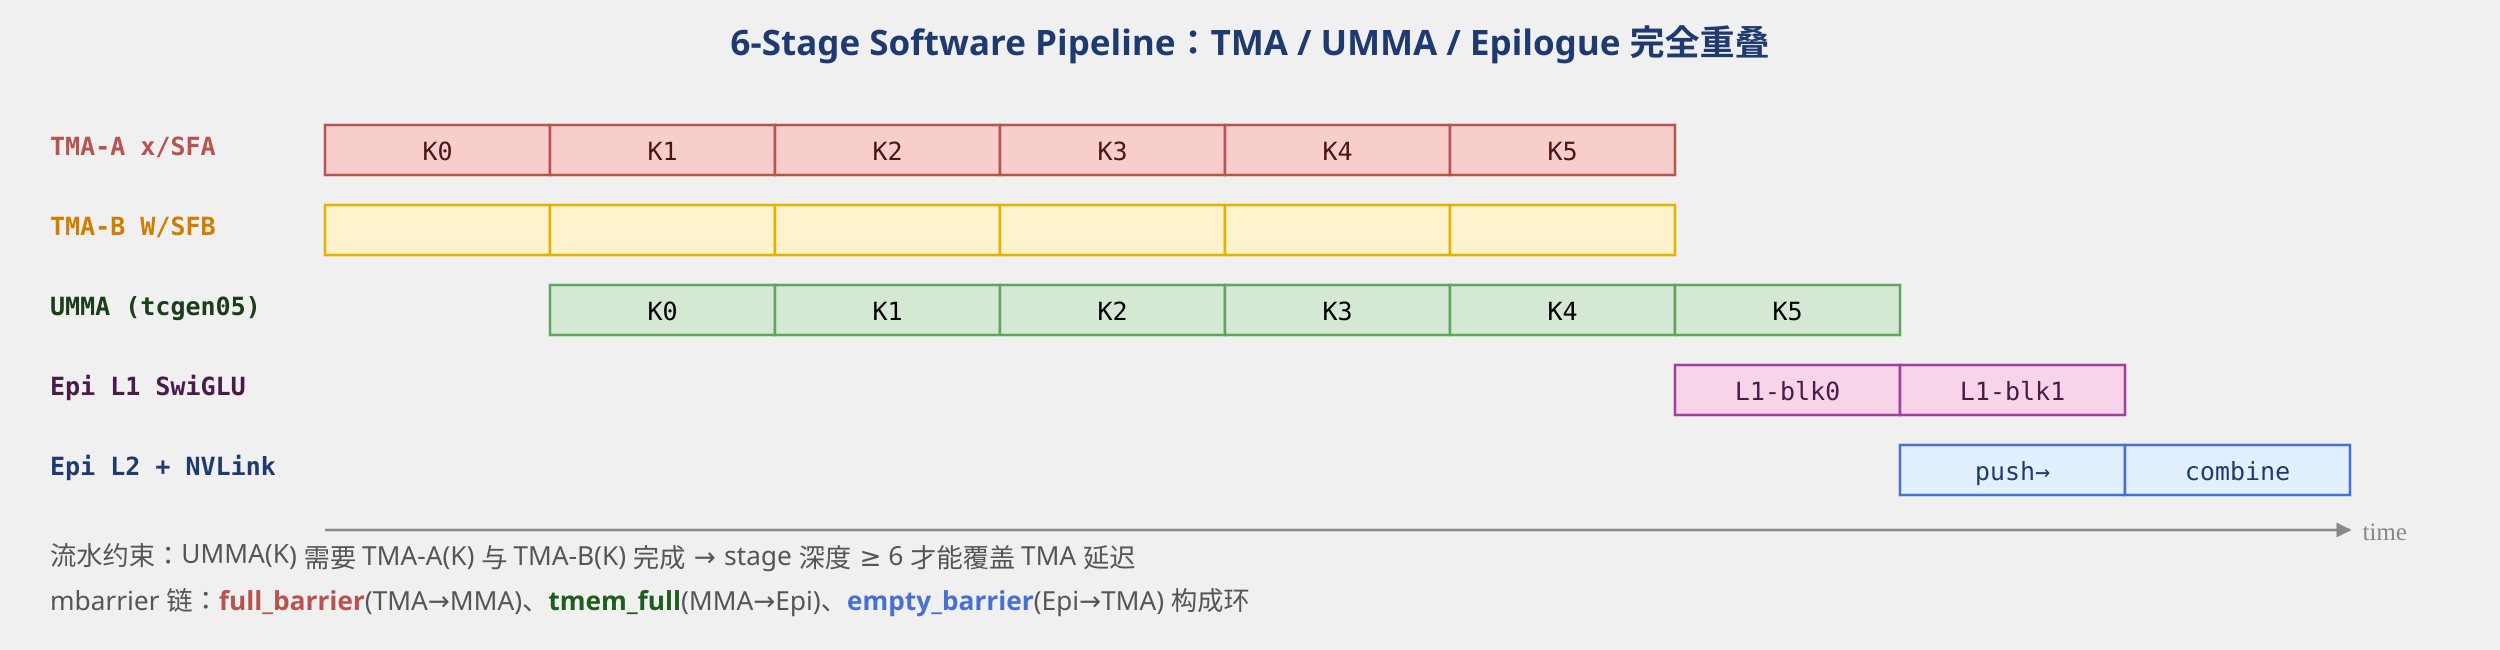
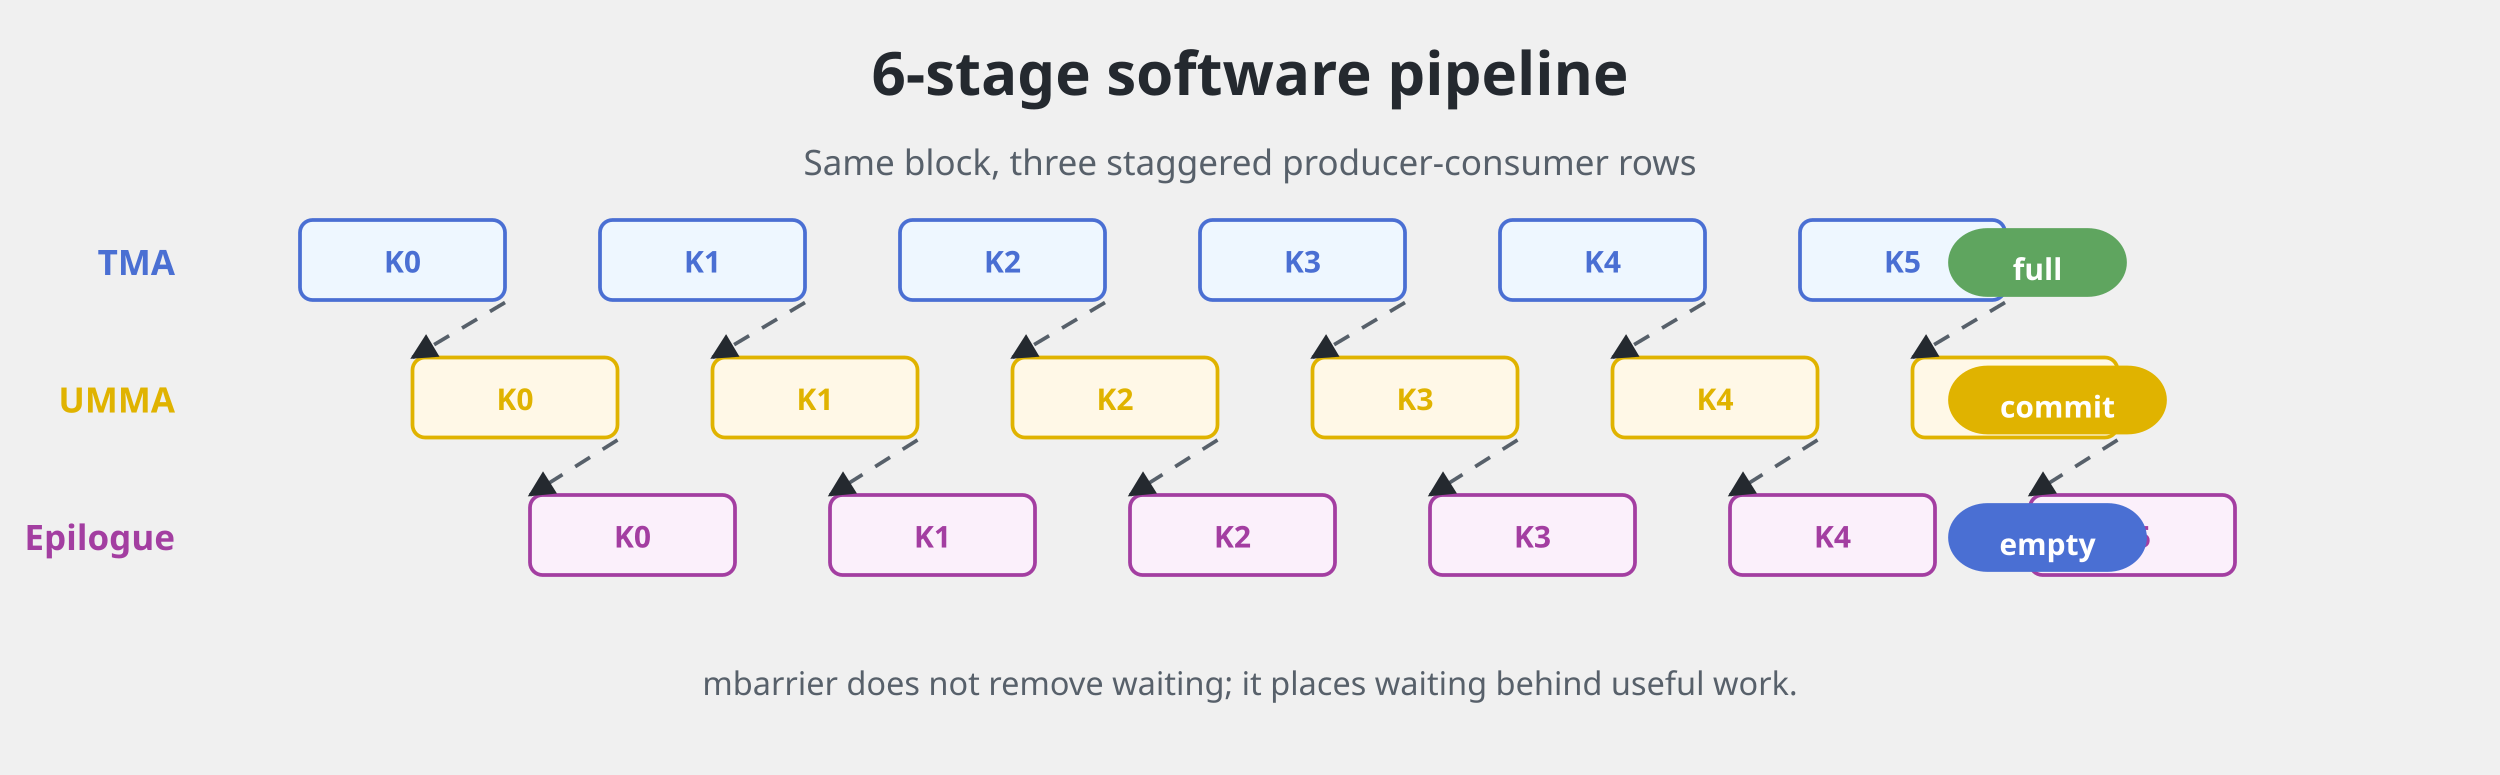
- <svg xmlns="http://www.w3.org/2000/svg" viewBox="0 0 1000 260">
-   <text x="500" y="22" text-anchor="middle" font-family="sans-serif" font-weight="700" font-size="14" fill="#1f3a6f">6-Stage Software Pipeline：TMA / UMMA / Epilogue 完全重叠</text>
-   <g font-family="monospace" font-size="10">
-     <text x="20" y="62" fill="#b85450" font-weight="700">TMA-A  x/SFA</text>
-     <rect x="130" y="50" width="90" height="20" fill="#f8cecc" stroke="#b85450" />
-     <rect x="220" y="50" width="90" height="20" fill="#f8cecc" stroke="#b85450" />
-     <rect x="310" y="50" width="90" height="20" fill="#f8cecc" stroke="#b85450" />
-     <rect x="400" y="50" width="90" height="20" fill="#f8cecc" stroke="#b85450" />
-     <rect x="490" y="50" width="90" height="20" fill="#f8cecc" stroke="#b85450" />
-     <rect x="580" y="50" width="90" height="20" fill="#f8cecc" stroke="#b85450" />
-     <text x="175" y="64" text-anchor="middle" fill="#4a1515">K0</text>
-     <text x="265" y="64" text-anchor="middle" fill="#4a1515">K1</text>
-     <text x="355" y="64" text-anchor="middle" fill="#4a1515">K2</text>
-     <text x="445" y="64" text-anchor="middle" fill="#4a1515">K3</text>
-     <text x="535" y="64" text-anchor="middle" fill="#4a1515">K4</text>
-     <text x="625" y="64" text-anchor="middle" fill="#4a1515">K5</text>
-     <text x="20" y="94" fill="#d27d00" font-weight="700">TMA-B  W/SFB</text>
-     <rect x="130" y="82" width="90" height="20" fill="#fff2cc" stroke="#e0b300" />
-     <rect x="220" y="82" width="90" height="20" fill="#fff2cc" stroke="#e0b300" />
-     <rect x="310" y="82" width="90" height="20" fill="#fff2cc" stroke="#e0b300" />
-     <rect x="400" y="82" width="90" height="20" fill="#fff2cc" stroke="#e0b300" />
-     <rect x="490" y="82" width="90" height="20" fill="#fff2cc" stroke="#e0b300" />
-     <rect x="580" y="82" width="90" height="20" fill="#fff2cc" stroke="#e0b300" />
-     <text x="20" y="126" fill="#1a3d1a" font-weight="700">UMMA  (tcgen05)</text>
-     <rect x="220" y="114" width="90" height="20" fill="#d5e8d4" stroke="#5fa55f" />
-     <rect x="310" y="114" width="90" height="20" fill="#d5e8d4" stroke="#5fa55f" />
-     <rect x="400" y="114" width="90" height="20" fill="#d5e8d4" stroke="#5fa55f" />
-     <rect x="490" y="114" width="90" height="20" fill="#d5e8d4" stroke="#5fa55f" />
-     <rect x="580" y="114" width="90" height="20" fill="#d5e8d4" stroke="#5fa55f" />
-     <rect x="670" y="114" width="90" height="20" fill="#d5e8d4" stroke="#5fa55f" />
-     <text x="265" y="128" text-anchor="middle">K0</text>
-     <text x="355" y="128" text-anchor="middle">K1</text>
-     <text x="445" y="128" text-anchor="middle">K2</text>
-     <text x="535" y="128" text-anchor="middle">K3</text>
-     <text x="625" y="128" text-anchor="middle">K4</text>
-     <text x="715" y="128" text-anchor="middle">K5</text>
-     <text x="20" y="158" fill="#4a1a48" font-weight="700">Epi L1 SwiGLU</text>
-     <rect x="670" y="146" width="90" height="20" fill="#f8d4e8" stroke="#a33ea1" />
-     <rect x="760" y="146" width="90" height="20" fill="#f8d4e8" stroke="#a33ea1" />
-     <text x="715" y="160" text-anchor="middle" fill="#4a1a48">L1-blk0</text>
-     <text x="805" y="160" text-anchor="middle" fill="#4a1a48">L1-blk1</text>
-     <text x="20" y="190" fill="#1f3a6f" font-weight="700">Epi L2 + NVLink</text>
-     <rect x="760" y="178" width="90" height="20" fill="#e1f0ff" stroke="#4a6fd3" />
-     <rect x="850" y="178" width="90" height="20" fill="#e1f0ff" stroke="#4a6fd3" />
-     <text x="805" y="192" text-anchor="middle" fill="#1f3a6f">push→</text>
-     <text x="895" y="192" text-anchor="middle" fill="#1f3a6f">combine</text>
-   </g>
-   <g font-family="sans-serif" font-size="10.5">
-     <text x="20" y="226" fill="#555">流水约束：UMMA(K<sub>i</sub>) 需要 TMA-A(K<sub>i</sub>) 与 TMA-B(K<sub>i</sub>) 完成 → stage 深度 ≥ 6 才能覆盖 TMA 延迟</text>
-     <text x="20" y="244" fill="#555">mbarrier 链：<tspan fill="#b85450" font-weight="700">full_barrier</tspan>(TMA→MMA)、<tspan fill="#1f5d1f" font-weight="700">tmem_full</tspan>(MMA→Epi)、<tspan fill="#4a6fd3" font-weight="700">empty_barrier</tspan>(Epi→TMA) 构成环</text>
-   </g>
-   <line x1="130" y1="212" x2="940" y2="212" stroke="#888" stroke-width="1" marker-end="url(#arrp)" />
+ <svg xmlns="http://www.w3.org/2000/svg" viewBox="0 0 1000 310">
  <defs>
-     <marker id="arrp" viewBox="0 0 10 10" refX="9" refY="5" markerWidth="6" markerHeight="6" orient="auto">
-       <path d="M0,0 L10,5 L0,10 z" fill="#888" />
+     <marker id="arrow" viewBox="0 0 10 10" refX="9" refY="5" markerWidth="7" markerHeight="7" orient="auto-start-reverse">
+       <path d="M 0 0 L 10 5 L 0 10 z" fill="#24292f" />
    </marker>
+     <style>
+     .title{font:700 24px sans-serif;fill:#24292f}
+     .sub{font:400 13px sans-serif;fill:#57606a}
+     .mono{font:500 13px ui-monospace,Menlo,monospace;fill:#24292f}
+   </style>
  </defs>
-   <text x="945" y="216" font-size="10" fill="#888">time</text>
+   <text x="500" y="38" text-anchor="middle" font-family="sans-serif" font-size="24" font-weight="700" fill="#24292f">6-stage software pipeline</text>
+   <text x="500" y="70" text-anchor="middle" font-family="sans-serif" font-size="14" font-weight="500" fill="#57606a">Same block, three staggered producer-consumer rows</text>
+   <text x="70" y="110" text-anchor="end" font-family="sans-serif" font-size="14" font-weight="700" fill="#4a6fd3">TMA</text>
+   <text x="70" y="165" text-anchor="end" font-family="sans-serif" font-size="14" font-weight="700" fill="#e0b300">UMMA</text>
+   <text x="70" y="220" text-anchor="end" font-family="sans-serif" font-size="14" font-weight="700" fill="#a33ea1">Epilogue</text>
+   <rect x="120" y="88" width="82" height="32" rx="5" fill="#eef7ff" stroke="#4a6fd3" stroke-width="1.5" />
+   <text x="161" y="109" text-anchor="middle" font-family="sans-serif" font-size="12" font-weight="700" fill="#4a6fd3">K0</text>
+   <rect x="165" y="143" width="82" height="32" rx="5" fill="#fff8e7" stroke="#e0b300" stroke-width="1.5" />
+   <text x="206" y="164" text-anchor="middle" font-family="sans-serif" font-size="12" font-weight="700" fill="#e0b300">K0</text>
+   <rect x="212" y="198" width="82" height="32" rx="5" fill="#fbf0fb" stroke="#a33ea1" stroke-width="1.5" />
+   <text x="253" y="219" text-anchor="middle" font-family="sans-serif" font-size="12" font-weight="700" fill="#a33ea1">K0</text>
+   <line x1="202" y1="121" x2="165" y2="143" stroke="#57606a" stroke-width="1.5" marker-end="url(#arrow)" stroke-dasharray="7 6" />
+   <line x1="247" y1="176" x2="212" y2="198" stroke="#57606a" stroke-width="1.5" marker-end="url(#arrow)" stroke-dasharray="7 6" />
+   <rect x="240" y="88" width="82" height="32" rx="5" fill="#eef7ff" stroke="#4a6fd3" stroke-width="1.5" />
+   <text x="281" y="109" text-anchor="middle" font-family="sans-serif" font-size="12" font-weight="700" fill="#4a6fd3">K1</text>
+   <rect x="285" y="143" width="82" height="32" rx="5" fill="#fff8e7" stroke="#e0b300" stroke-width="1.5" />
+   <text x="326" y="164" text-anchor="middle" font-family="sans-serif" font-size="12" font-weight="700" fill="#e0b300">K1</text>
+   <rect x="332" y="198" width="82" height="32" rx="5" fill="#fbf0fb" stroke="#a33ea1" stroke-width="1.5" />
+   <text x="373" y="219" text-anchor="middle" font-family="sans-serif" font-size="12" font-weight="700" fill="#a33ea1">K1</text>
+   <line x1="322" y1="121" x2="285" y2="143" stroke="#57606a" stroke-width="1.5" marker-end="url(#arrow)" stroke-dasharray="7 6" />
+   <line x1="367" y1="176" x2="332" y2="198" stroke="#57606a" stroke-width="1.5" marker-end="url(#arrow)" stroke-dasharray="7 6" />
+   <rect x="360" y="88" width="82" height="32" rx="5" fill="#eef7ff" stroke="#4a6fd3" stroke-width="1.5" />
+   <text x="401" y="109" text-anchor="middle" font-family="sans-serif" font-size="12" font-weight="700" fill="#4a6fd3">K2</text>
+   <rect x="405" y="143" width="82" height="32" rx="5" fill="#fff8e7" stroke="#e0b300" stroke-width="1.5" />
+   <text x="446" y="164" text-anchor="middle" font-family="sans-serif" font-size="12" font-weight="700" fill="#e0b300">K2</text>
+   <rect x="452" y="198" width="82" height="32" rx="5" fill="#fbf0fb" stroke="#a33ea1" stroke-width="1.5" />
+   <text x="493" y="219" text-anchor="middle" font-family="sans-serif" font-size="12" font-weight="700" fill="#a33ea1">K2</text>
+   <line x1="442" y1="121" x2="405" y2="143" stroke="#57606a" stroke-width="1.5" marker-end="url(#arrow)" stroke-dasharray="7 6" />
+   <line x1="487" y1="176" x2="452" y2="198" stroke="#57606a" stroke-width="1.5" marker-end="url(#arrow)" stroke-dasharray="7 6" />
+   <rect x="480" y="88" width="82" height="32" rx="5" fill="#eef7ff" stroke="#4a6fd3" stroke-width="1.5" />
+   <text x="521" y="109" text-anchor="middle" font-family="sans-serif" font-size="12" font-weight="700" fill="#4a6fd3">K3</text>
+   <rect x="525" y="143" width="82" height="32" rx="5" fill="#fff8e7" stroke="#e0b300" stroke-width="1.5" />
+   <text x="566" y="164" text-anchor="middle" font-family="sans-serif" font-size="12" font-weight="700" fill="#e0b300">K3</text>
+   <rect x="572" y="198" width="82" height="32" rx="5" fill="#fbf0fb" stroke="#a33ea1" stroke-width="1.5" />
+   <text x="613" y="219" text-anchor="middle" font-family="sans-serif" font-size="12" font-weight="700" fill="#a33ea1">K3</text>
+   <line x1="562" y1="121" x2="525" y2="143" stroke="#57606a" stroke-width="1.5" marker-end="url(#arrow)" stroke-dasharray="7 6" />
+   <line x1="607" y1="176" x2="572" y2="198" stroke="#57606a" stroke-width="1.5" marker-end="url(#arrow)" stroke-dasharray="7 6" />
+   <rect x="600" y="88" width="82" height="32" rx="5" fill="#eef7ff" stroke="#4a6fd3" stroke-width="1.5" />
+   <text x="641" y="109" text-anchor="middle" font-family="sans-serif" font-size="12" font-weight="700" fill="#4a6fd3">K4</text>
+   <rect x="645" y="143" width="82" height="32" rx="5" fill="#fff8e7" stroke="#e0b300" stroke-width="1.5" />
+   <text x="686" y="164" text-anchor="middle" font-family="sans-serif" font-size="12" font-weight="700" fill="#e0b300">K4</text>
+   <rect x="692" y="198" width="82" height="32" rx="5" fill="#fbf0fb" stroke="#a33ea1" stroke-width="1.5" />
+   <text x="733" y="219" text-anchor="middle" font-family="sans-serif" font-size="12" font-weight="700" fill="#a33ea1">K4</text>
+   <line x1="682" y1="121" x2="645" y2="143" stroke="#57606a" stroke-width="1.5" marker-end="url(#arrow)" stroke-dasharray="7 6" />
+   <line x1="727" y1="176" x2="692" y2="198" stroke="#57606a" stroke-width="1.5" marker-end="url(#arrow)" stroke-dasharray="7 6" />
+   <rect x="720" y="88" width="82" height="32" rx="5" fill="#eef7ff" stroke="#4a6fd3" stroke-width="1.5" />
+   <text x="761" y="109" text-anchor="middle" font-family="sans-serif" font-size="12" font-weight="700" fill="#4a6fd3">K5</text>
+   <rect x="765" y="143" width="82" height="32" rx="5" fill="#fff8e7" stroke="#e0b300" stroke-width="1.5" />
+   <text x="806" y="164" text-anchor="middle" font-family="sans-serif" font-size="12" font-weight="700" fill="#e0b300">K5</text>
+   <rect x="812" y="198" width="82" height="32" rx="5" fill="#fbf0fb" stroke="#a33ea1" stroke-width="1.5" />
+   <text x="853" y="219" text-anchor="middle" font-family="sans-serif" font-size="12" font-weight="700" fill="#a33ea1">K5</text>
+   <line x1="802" y1="121" x2="765" y2="143" stroke="#57606a" stroke-width="1.5" marker-end="url(#arrow)" stroke-dasharray="7 6" />
+   <line x1="847" y1="176" x2="812" y2="198" stroke="#57606a" stroke-width="1.5" marker-end="url(#arrow)" stroke-dasharray="7 6" />
+   <rect x="780" y="92" width="70" height="26" rx="15" fill="#5fa55f" stroke="#5fa55f" stroke-width="1.5" />
+   <text x="815.0" y="112" text-anchor="middle" font-family="sans-serif" font-size="12" font-weight="700" fill="#fff">full</text>
+   <rect x="780" y="147" width="86" height="26" rx="15" fill="#e0b300" stroke="#e0b300" stroke-width="1.5" />
+   <text x="823.0" y="167" text-anchor="middle" font-family="sans-serif" font-size="12" font-weight="700" fill="#fff">commit</text>
+   <rect x="780" y="202" width="78" height="26" rx="15" fill="#4a6fd3" stroke="#4a6fd3" stroke-width="1.5" />
+   <text x="819.0" y="222" text-anchor="middle" font-family="sans-serif" font-size="12" font-weight="700" fill="#fff">empty</text>
+   <text x="500" y="278" text-anchor="middle" font-family="sans-serif" font-size="13" font-weight="500" fill="#57606a">mbarrier does not remove waiting; it places waiting behind useful work.</text>
</svg>
